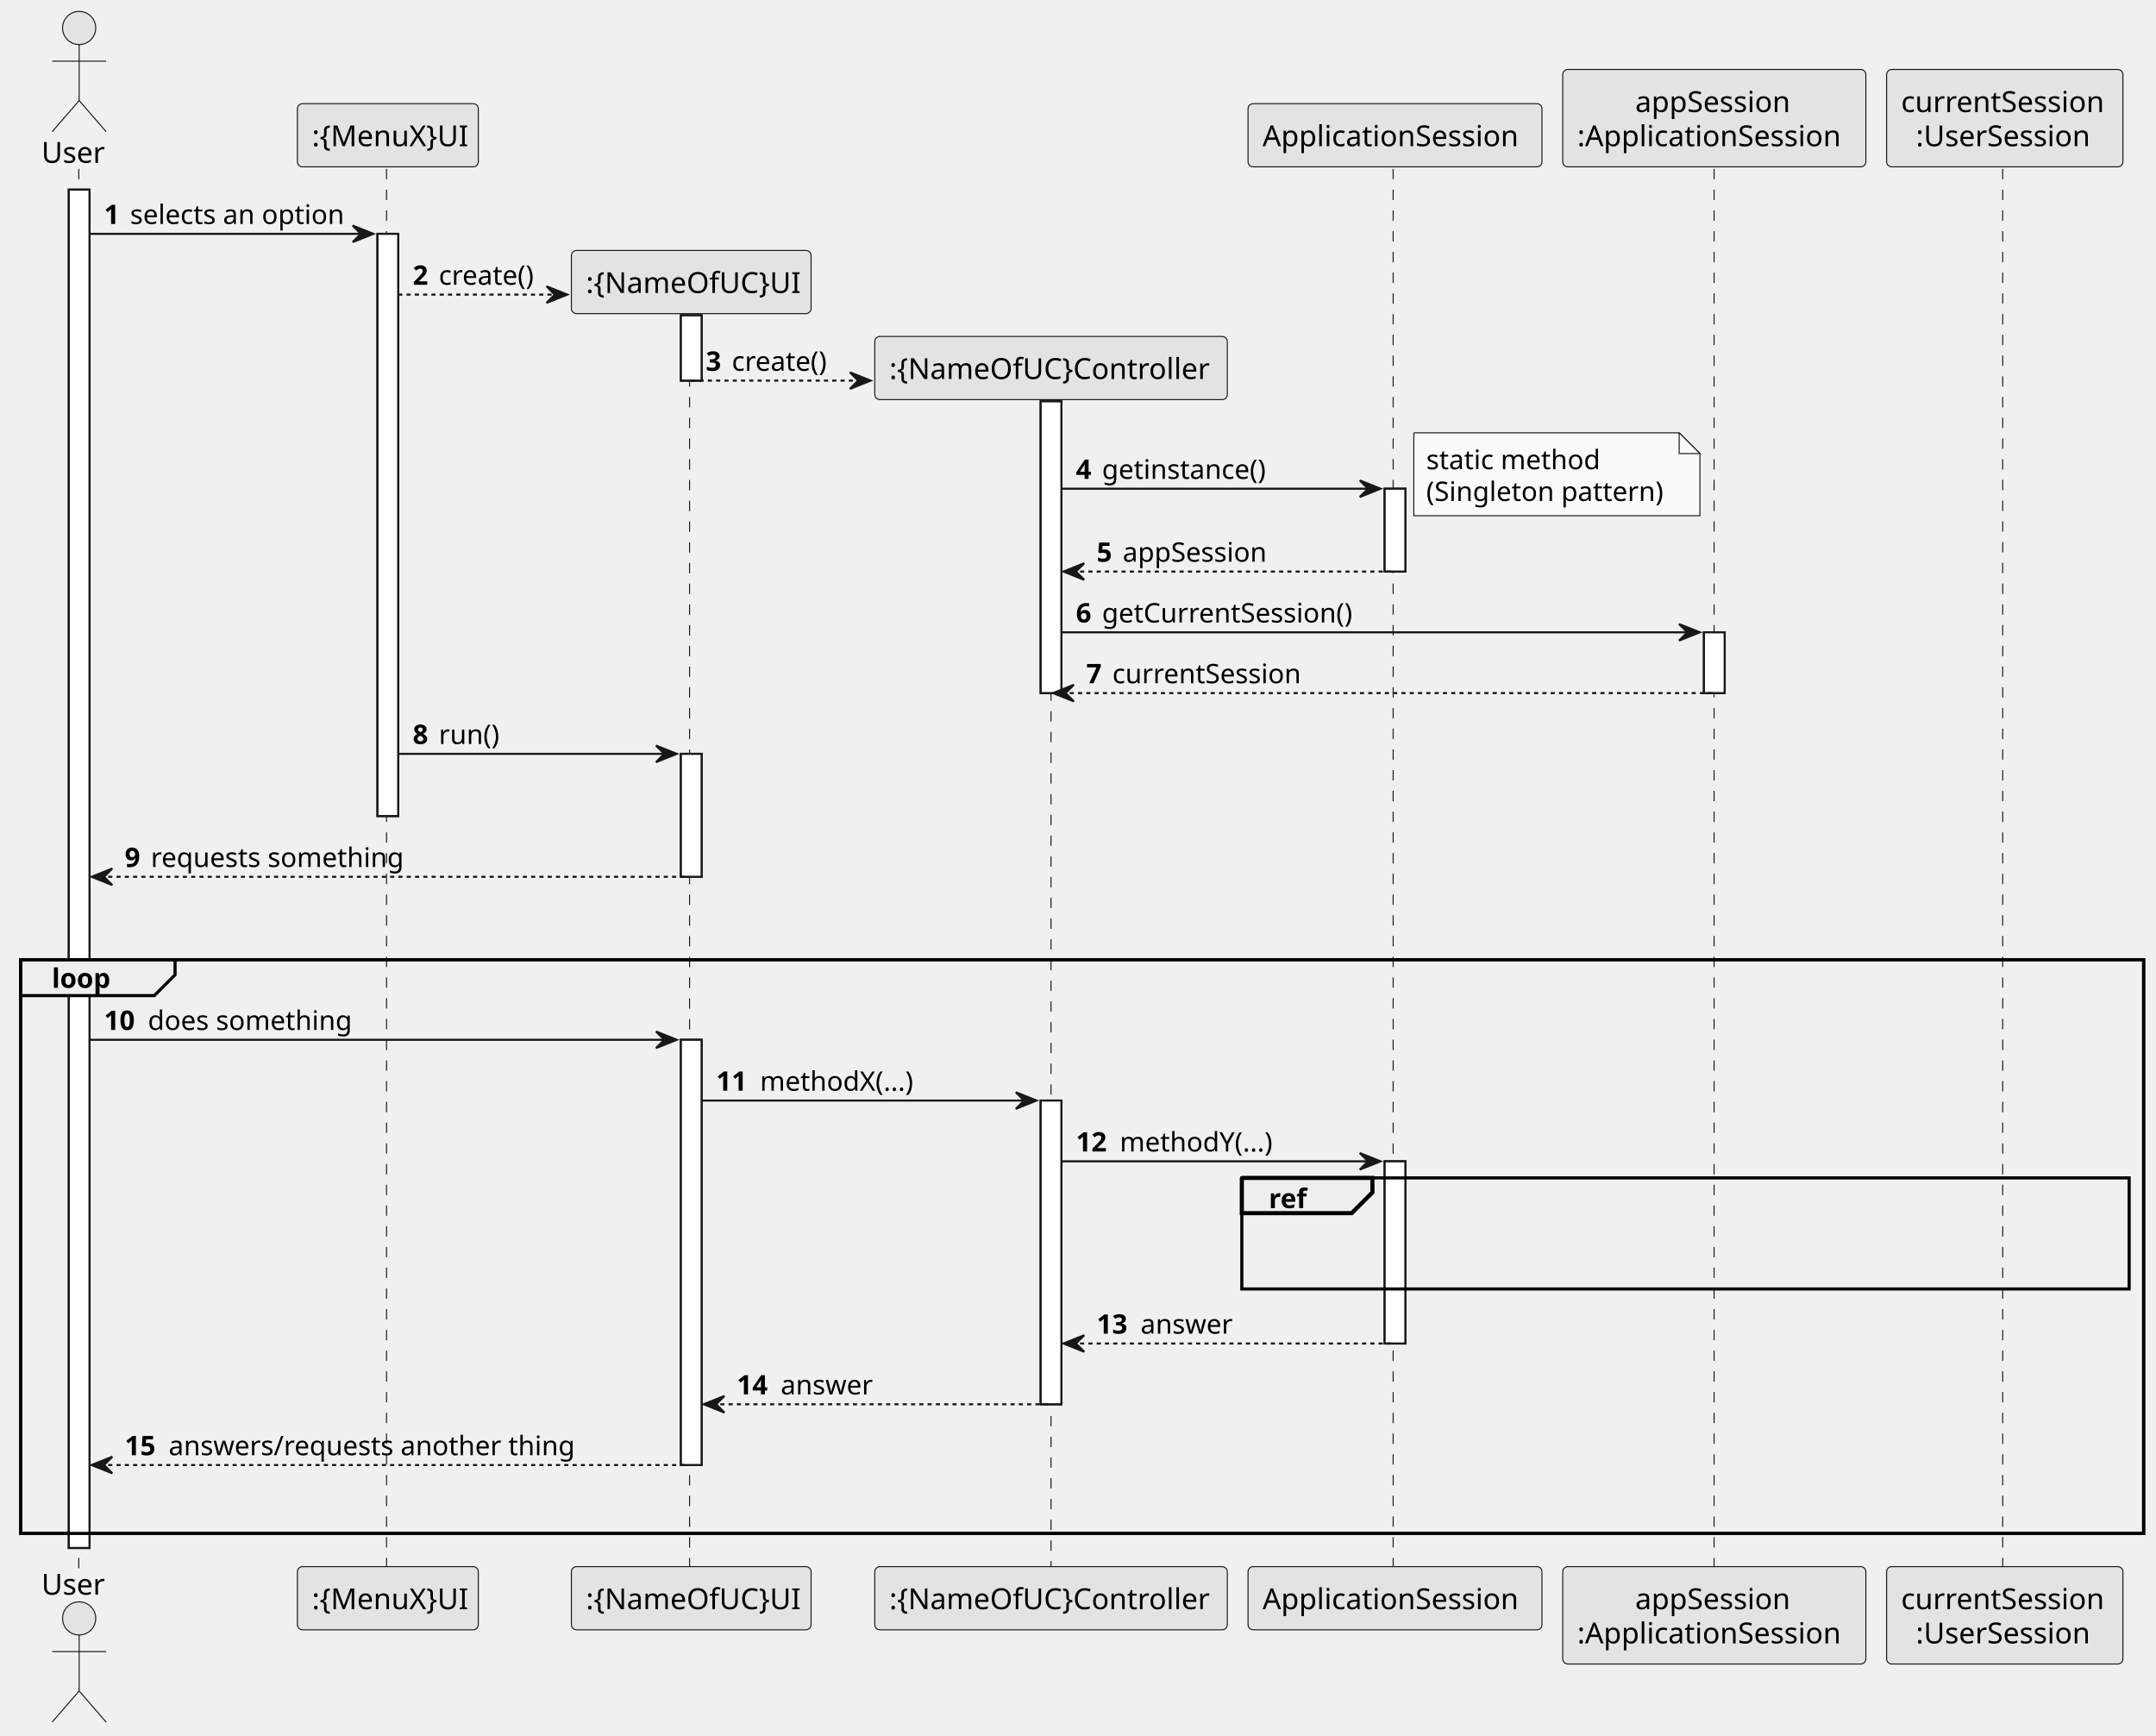
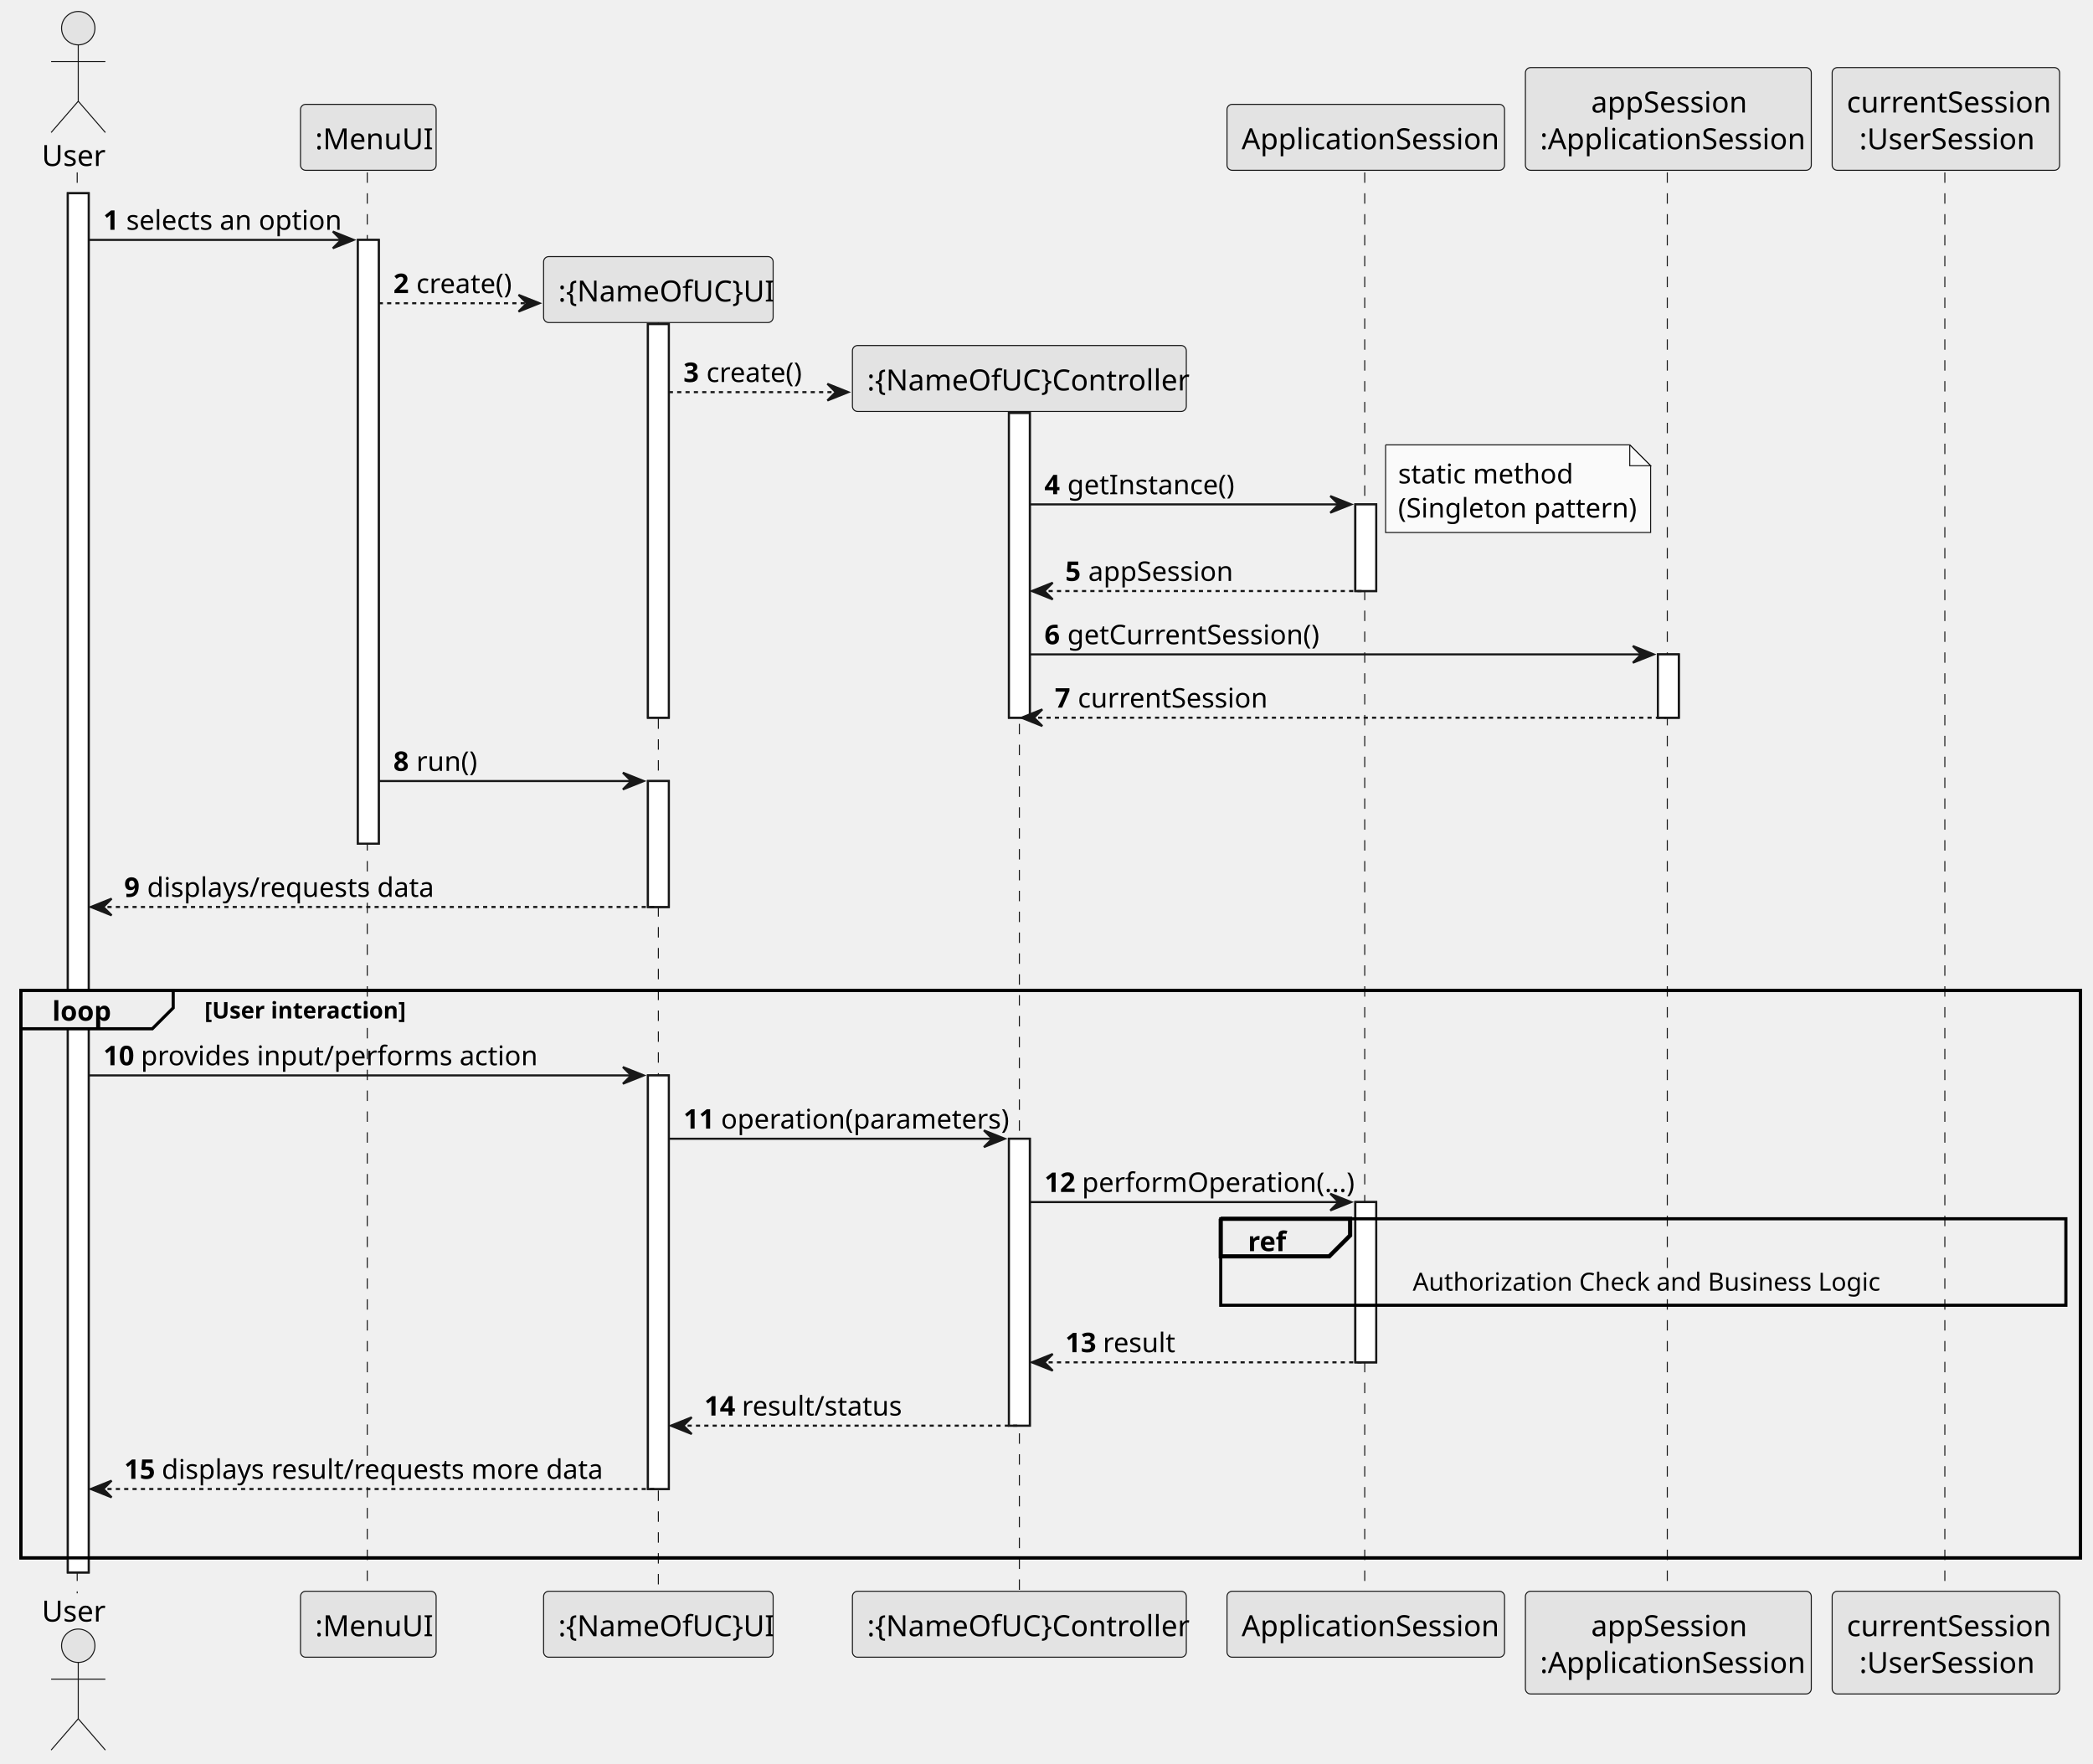
- <svg xmlns="http://www.w3.org/2000/svg" contentStyleType="text/css" height="837px" preserveAspectRatio="none" style="width:1040px;height:837px;background:#FFFFFF;" version="1.1" viewBox="0 0 1040 837" width="1040px" zoomAndPan="magnify">
+ <svg xmlns="http://www.w3.org/2000/svg" contentStyleType="text/css" height="845px" preserveAspectRatio="none" style="width:1003px;height:845px;background:#FFFFFF;" version="1.1" viewBox="0 0 1003 845" width="1003px" zoomAndPan="magnify">
  <defs />
  <g>
-     <rect fill="#FFFFFF" height="655.211" style="stroke:#181818;stroke-width:1.0;" width="10" x="33.183" y="91.488" />
-     <rect fill="#FFFFFF" height="280.84" style="stroke:#181818;stroke-width:1.0;" width="10" x="182.091" y="112.799" />
-     <rect fill="#FFFFFF" height="31.488" style="stroke:#181818;stroke-width:1.0;" width="10" x="328.438" y="152.109" />
-     <rect fill="#FFFFFF" height="59.31" style="stroke:#181818;stroke-width:1.0;" width="10" x="328.438" y="363.639" />
-     <rect fill="#FFFFFF" height="205.129" style="stroke:#181818;stroke-width:1.0;" width="10" x="328.438" y="501.57" />
-     <rect fill="#FFFFFF" height="140.731" style="stroke:#181818;stroke-width:1.0;" width="10" x="501.999" y="193.598" />
-     <rect fill="#FFFFFF" height="146.508" style="stroke:#181818;stroke-width:1.0;" width="10" x="501.999" y="530.881" />
-     <rect fill="#FFFFFF" height="39.966" style="stroke:#181818;stroke-width:1.0;" width="10" x="667.923" y="235.741" />
-     <rect fill="#FFFFFF" height="87.887" style="stroke:#181818;stroke-width:1.0;" width="10" x="667.923" y="560.191" />
-     <rect fill="#FFFFFF" height="29.311" style="stroke:#181818;stroke-width:1.0;" width="10" x="821.936" y="305.018" />
-     <rect fill="none" height="276.75" style="stroke:#000000;stroke-width:1.5;" width="1024.039" x="10" y="462.949" />
-     <line style="stroke:#181818;stroke-width:0.5;stroke-dasharray:5.0,5.0;" x1="38" x2="38" y1="81.488" y2="756.699" />
-     <line style="stroke:#181818;stroke-width:0.5;stroke-dasharray:5.0,5.0;" x1="186.457" x2="186.457" y1="81.488" y2="756.699" />
-     <line style="stroke:#181818;stroke-width:0.5;stroke-dasharray:5.0,5.0;" x1="332.627" x2="332.627" y1="151.543" y2="756.699" />
-     <line style="stroke:#181818;stroke-width:0.5;stroke-dasharray:5.0,5.0;" x1="506.974" x2="506.974" y1="193.031" y2="756.699" />
-     <line style="stroke:#181818;stroke-width:0.5;stroke-dasharray:5.0,5.0;" x1="672.024" x2="672.024" y1="81.488" y2="756.699" />
-     <line style="stroke:#181818;stroke-width:0.5;stroke-dasharray:5.0,5.0;" x1="826.822" x2="826.822" y1="81.488" y2="756.699" />
-     <line style="stroke:#181818;stroke-width:0.5;stroke-dasharray:5.0,5.0;" x1="966.05" x2="966.05" y1="81.488" y2="756.699" />
-     <text fill="#000000" font-family="sans-serif" font-size="14" lengthAdjust="spacing" textLength="30.365" x="20" y="78.535">User</text>
-     <ellipse cx="38.183" cy="13.5" fill="#E3E3E3" rx="8" ry="8" style="stroke:#181818;stroke-width:0.5;" />
-     <path d="M38.183,21.5 L38.183,48.5 M25.183,29.5 L51.183,29.5 M38.183,48.5 L25.183,63.5 M38.183,48.5 L51.183,63.5 " fill="none" style="stroke:#181818;stroke-width:0.5;" />
-     <text fill="#000000" font-family="sans-serif" font-size="14" lengthAdjust="spacing" textLength="30.365" x="20" y="769.234">User</text>
-     <ellipse cx="38.183" cy="780.688" fill="#E3E3E3" rx="8" ry="8" style="stroke:#181818;stroke-width:0.5;" />
-     <path d="M38.183,788.688 L38.183,815.688 M25.183,796.688 L51.183,796.688 M38.183,815.688 L25.183,830.688 M38.183,815.688 L51.183,830.688 " fill="none" style="stroke:#181818;stroke-width:0.5;" />
-     <rect fill="#E3E3E3" height="30.488" rx="2.5" ry="2.5" style="stroke:#181818;stroke-width:0.5;" width="87.268" x="143.457" y="50" />
-     <text fill="#000000" font-family="sans-serif" font-size="14" lengthAdjust="spacing" textLength="73.268" x="150.457" y="70.535">:{MenuX}UI</text>
-     <rect fill="#E3E3E3" height="30.488" rx="2.5" ry="2.5" style="stroke:#181818;stroke-width:0.5;" width="87.268" x="143.457" y="755.699" />
-     <text fill="#000000" font-family="sans-serif" font-size="14" lengthAdjust="spacing" textLength="73.268" x="150.457" y="776.234">:{MenuX}UI</text>
-     <rect fill="#E3E3E3" height="30.488" rx="2.5" ry="2.5" style="stroke:#181818;stroke-width:0.5;" width="115.623" x="275.627" y="755.699" />
-     <text fill="#000000" font-family="sans-serif" font-size="14" lengthAdjust="spacing" textLength="101.623" x="282.627" y="776.234">:{NameOfUC}UI</text>
-     <rect fill="#E3E3E3" height="30.488" rx="2.5" ry="2.5" style="stroke:#181818;stroke-width:0.5;" width="170.051" x="421.974" y="755.699" />
-     <text fill="#000000" font-family="sans-serif" font-size="14" lengthAdjust="spacing" textLength="156.051" x="428.974" y="776.234">:{NameOfUC}Controller</text>
-     <rect fill="#E3E3E3" height="30.488" rx="2.5" ry="2.5" style="stroke:#181818;stroke-width:0.5;" width="141.798" x="602.024" y="50" />
-     <text fill="#000000" font-family="sans-serif" font-size="14" lengthAdjust="spacing" textLength="127.798" x="609.024" y="70.535">ApplicationSession</text>
-     <rect fill="#E3E3E3" height="30.488" rx="2.5" ry="2.5" style="stroke:#181818;stroke-width:0.5;" width="141.798" x="602.024" y="755.699" />
-     <text fill="#000000" font-family="sans-serif" font-size="14" lengthAdjust="spacing" textLength="127.798" x="609.024" y="776.234">ApplicationSession</text>
-     <rect fill="#E3E3E3" height="46.977" rx="2.5" ry="2.5" style="stroke:#181818;stroke-width:0.5;" width="146.227" x="753.822" y="33.512" />
-     <text fill="#000000" font-family="sans-serif" font-size="14" lengthAdjust="spacing" textLength="76.303" x="788.785" y="54.047">appSession</text>
-     <text fill="#000000" font-family="sans-serif" font-size="14" lengthAdjust="spacing" textLength="132.227" x="760.822" y="70.535">:ApplicationSession</text>
-     <rect fill="#E3E3E3" height="46.977" rx="2.5" ry="2.5" style="stroke:#181818;stroke-width:0.5;" width="146.227" x="753.822" y="755.699" />
-     <text fill="#000000" font-family="sans-serif" font-size="14" lengthAdjust="spacing" textLength="76.303" x="788.785" y="776.234">appSession</text>
-     <text fill="#000000" font-family="sans-serif" font-size="14" lengthAdjust="spacing" textLength="132.227" x="760.822" y="792.723">:ApplicationSession</text>
-     <rect fill="#E3E3E3" height="46.977" rx="2.5" ry="2.5" style="stroke:#181818;stroke-width:0.5;" width="113.989" x="910.05" y="33.512" />
-     <text fill="#000000" font-family="sans-serif" font-size="14" lengthAdjust="spacing" textLength="99.989" x="917.05" y="54.047">currentSession</text>
-     <text fill="#000000" font-family="sans-serif" font-size="14" lengthAdjust="spacing" textLength="85.743" x="924.173" y="70.535">:UserSession</text>
-     <rect fill="#E3E3E3" height="46.977" rx="2.5" ry="2.5" style="stroke:#181818;stroke-width:0.5;" width="113.989" x="910.05" y="755.699" />
-     <text fill="#000000" font-family="sans-serif" font-size="14" lengthAdjust="spacing" textLength="99.989" x="917.05" y="776.234">currentSession</text>
-     <text fill="#000000" font-family="sans-serif" font-size="14" lengthAdjust="spacing" textLength="85.743" x="924.173" y="792.723">:UserSession</text>
-     <rect fill="#FFFFFF" height="655.211" style="stroke:#181818;stroke-width:1.0;" width="10" x="33.183" y="91.488" />
-     <rect fill="#FFFFFF" height="280.84" style="stroke:#181818;stroke-width:1.0;" width="10" x="182.091" y="112.799" />
-     <rect fill="#FFFFFF" height="31.488" style="stroke:#181818;stroke-width:1.0;" width="10" x="328.438" y="152.109" />
-     <rect fill="#FFFFFF" height="59.31" style="stroke:#181818;stroke-width:1.0;" width="10" x="328.438" y="363.639" />
-     <rect fill="#FFFFFF" height="205.129" style="stroke:#181818;stroke-width:1.0;" width="10" x="328.438" y="501.57" />
-     <rect fill="#FFFFFF" height="140.731" style="stroke:#181818;stroke-width:1.0;" width="10" x="501.999" y="193.598" />
-     <rect fill="#FFFFFF" height="146.508" style="stroke:#181818;stroke-width:1.0;" width="10" x="501.999" y="530.881" />
-     <rect fill="#FFFFFF" height="39.966" style="stroke:#181818;stroke-width:1.0;" width="10" x="667.923" y="235.741" />
-     <rect fill="#FFFFFF" height="87.887" style="stroke:#181818;stroke-width:1.0;" width="10" x="667.923" y="560.191" />
-     <rect fill="#FFFFFF" height="29.311" style="stroke:#181818;stroke-width:1.0;" width="10" x="821.936" y="305.018" />
-     <polygon fill="#181818" points="170.091,108.799,180.091,112.799,170.091,116.799,174.091,112.799" style="stroke:#181818;stroke-width:1.0;" />
-     <line style="stroke:#181818;stroke-width:1.0;" x1="43.183" x2="176.091" y1="112.799" y2="112.799" />
-     <text fill="#000000" font-family="sans-serif" font-size="13" font-weight="bold" lengthAdjust="spacing" textLength="8.576" x="50.183" y="108.057">1</text>
-     <text fill="#000000" font-family="sans-serif" font-size="13" lengthAdjust="spacing" textLength="107.332" x="62.758" y="108.057">selects an option</text>
-     <polygon fill="#181818" points="263.627,138.109,273.627,142.109,263.627,146.109,267.627,142.109" style="stroke:#181818;stroke-width:1.0;" />
-     <line style="stroke:#181818;stroke-width:1.0;stroke-dasharray:2.0,2.0;" x1="192.091" x2="269.627" y1="142.109" y2="142.109" />
-     <text fill="#000000" font-family="sans-serif" font-size="13" font-weight="bold" lengthAdjust="spacing" textLength="8.576" x="199.091" y="137.367">2</text>
-     <text fill="#000000" font-family="sans-serif" font-size="13" lengthAdjust="spacing" textLength="46.96" x="211.667" y="137.367">create()</text>
-     <rect fill="#E3E3E3" height="30.488" rx="2.5" ry="2.5" style="stroke:#181818;stroke-width:0.5;" width="115.623" x="275.627" y="120.799" />
-     <text fill="#000000" font-family="sans-serif" font-size="14" lengthAdjust="spacing" textLength="101.623" x="282.627" y="141.334">:{NameOfUC}UI</text>
-     <polygon fill="#181818" points="409.974,179.598,419.974,183.598,409.974,187.598,413.974,183.598" style="stroke:#181818;stroke-width:1.0;" />
-     <line style="stroke:#181818;stroke-width:1.0;stroke-dasharray:2.0,2.0;" x1="333.438" x2="415.974" y1="183.598" y2="183.598" />
-     <text fill="#000000" font-family="sans-serif" font-size="13" font-weight="bold" lengthAdjust="spacing" textLength="8.576" x="340.438" y="178.856">3</text>
-     <text fill="#000000" font-family="sans-serif" font-size="13" lengthAdjust="spacing" textLength="46.96" x="353.014" y="178.856">create()</text>
-     <rect fill="#E3E3E3" height="30.488" rx="2.5" ry="2.5" style="stroke:#181818;stroke-width:0.5;" width="170.051" x="421.974" y="162.287" />
-     <text fill="#000000" font-family="sans-serif" font-size="14" lengthAdjust="spacing" textLength="156.051" x="428.974" y="182.822">:{NameOfUC}Controller</text>
-     <polygon fill="#181818" points="655.923,231.741,665.923,235.741,655.923,239.741,659.923,235.741" style="stroke:#181818;stroke-width:1.0;" />
-     <line style="stroke:#181818;stroke-width:1.0;" x1="511.999" x2="661.923" y1="235.741" y2="235.741" />
-     <text fill="#000000" font-family="sans-serif" font-size="13" font-weight="bold" lengthAdjust="spacing" textLength="8.576" x="518.999" y="230.999">4</text>
-     <text fill="#000000" font-family="sans-serif" font-size="13" lengthAdjust="spacing" textLength="81.129" x="531.575" y="230.999">getinstance()</text>
-     <path d="M682,208.775 L682,248.775 L820,248.775 L820,218.775 L810,208.775 L682,208.775 " fill="#FAFAFA" style="stroke:#181818;stroke-width:0.5;" />
-     <path d="M810,208.775 L810,218.775 L820,218.775 L810,208.775 " fill="#FAFAFA" style="stroke:#181818;stroke-width:0.5;" />
-     <text fill="#000000" font-family="sans-serif" font-size="13" lengthAdjust="spacing" textLength="86.538" x="688" y="226.344">static method</text>
-     <text fill="#000000" font-family="sans-serif" font-size="13" lengthAdjust="spacing" textLength="117.133" x="688" y="241.654">(Singleton pattern)</text>
-     <polygon fill="#181818" points="522.999,271.707,512.999,275.707,522.999,279.707,518.999,275.707" style="stroke:#181818;stroke-width:1.0;" />
-     <line style="stroke:#181818;stroke-width:1.0;stroke-dasharray:2.0,2.0;" x1="516.999" x2="671.923" y1="275.707" y2="275.707" />
-     <text fill="#000000" font-family="sans-serif" font-size="13" font-weight="bold" lengthAdjust="spacing" textLength="8.576" x="528.999" y="270.965">5</text>
-     <text fill="#000000" font-family="sans-serif" font-size="13" lengthAdjust="spacing" textLength="70.853" x="541.575" y="270.965">appSession</text>
-     <polygon fill="#181818" points="809.936,301.018,819.936,305.018,809.936,309.018,813.936,305.018" style="stroke:#181818;stroke-width:1.0;" />
-     <line style="stroke:#181818;stroke-width:1.0;" x1="511.999" x2="815.936" y1="305.018" y2="305.018" />
-     <text fill="#000000" font-family="sans-serif" font-size="13" font-weight="bold" lengthAdjust="spacing" textLength="8.576" x="518.999" y="300.275">6</text>
-     <text fill="#000000" font-family="sans-serif" font-size="13" lengthAdjust="spacing" textLength="123.849" x="531.575" y="300.275">getCurrentSession()</text>
-     <polygon fill="#181818" points="517.999,330.328,507.999,334.328,517.999,338.328,513.999,334.328" style="stroke:#181818;stroke-width:1.0;" />
-     <line style="stroke:#181818;stroke-width:1.0;stroke-dasharray:2.0,2.0;" x1="511.999" x2="825.936" y1="334.328" y2="334.328" />
-     <text fill="#000000" font-family="sans-serif" font-size="13" font-weight="bold" lengthAdjust="spacing" textLength="8.576" x="523.999" y="329.586">7</text>
-     <text fill="#000000" font-family="sans-serif" font-size="13" lengthAdjust="spacing" textLength="92.847" x="536.575" y="329.586">currentSession</text>
-     <polygon fill="#181818" points="316.438,359.639,326.438,363.639,316.438,367.639,320.438,363.639" style="stroke:#181818;stroke-width:1.0;" />
-     <line style="stroke:#181818;stroke-width:1.0;" x1="192.091" x2="322.438" y1="363.639" y2="363.639" />
-     <text fill="#000000" font-family="sans-serif" font-size="13" font-weight="bold" lengthAdjust="spacing" textLength="8.576" x="199.091" y="358.897">8</text>
-     <text fill="#000000" font-family="sans-serif" font-size="13" lengthAdjust="spacing" textLength="29.91" x="211.667" y="358.897">run()</text>
-     <polygon fill="#181818" points="54.183,418.949,44.183,422.949,54.183,426.949,50.183,422.949" style="stroke:#181818;stroke-width:1.0;" />
-     <line style="stroke:#181818;stroke-width:1.0;stroke-dasharray:2.0,2.0;" x1="48.183" x2="332.438" y1="422.949" y2="422.949" />
-     <text fill="#000000" font-family="sans-serif" font-size="13" font-weight="bold" lengthAdjust="spacing" textLength="8.576" x="60.183" y="418.207">9</text>
-     <text fill="#000000" font-family="sans-serif" font-size="13" lengthAdjust="spacing" textLength="125.138" x="72.758" y="418.207">requests something</text>
-     <path d="M10,462.949 L84.447,462.949 L84.447,470.26 L74.447,480.26 L10,480.26 L10,462.949 " fill="#EEEEEE" style="stroke:#000000;stroke-width:1.5;" />
-     <rect fill="none" height="276.75" style="stroke:#000000;stroke-width:1.5;" width="1024.039" x="10" y="462.949" />
-     <text fill="#000000" font-family="sans-serif" font-size="13" font-weight="bold" lengthAdjust="spacing" textLength="29.447" x="25" y="476.518">loop</text>
-     <polygon fill="#181818" points="316.438,497.57,326.438,501.57,316.438,505.57,320.438,501.57" style="stroke:#181818;stroke-width:1.0;" />
-     <line style="stroke:#181818;stroke-width:1.0;" x1="43.183" x2="322.438" y1="501.57" y2="501.57" />
-     <text fill="#000000" font-family="sans-serif" font-size="13" font-weight="bold" lengthAdjust="spacing" textLength="17.151" x="50.183" y="496.828">10</text>
-     <text fill="#000000" font-family="sans-serif" font-size="13" lengthAdjust="spacing" textLength="101.004" x="71.334" y="496.828">does something</text>
-     <polygon fill="#181818" points="489.999,526.881,499.999,530.881,489.999,534.881,493.999,530.881" style="stroke:#181818;stroke-width:1.0;" />
-     <line style="stroke:#181818;stroke-width:1.0;" x1="338.438" x2="495.999" y1="530.881" y2="530.881" />
-     <text fill="#000000" font-family="sans-serif" font-size="13" font-weight="bold" lengthAdjust="spacing" textLength="17.151" x="345.438" y="526.139">11</text>
-     <text fill="#000000" font-family="sans-serif" font-size="13" lengthAdjust="spacing" textLength="77.41" x="366.589" y="526.139">methodX(...)</text>
-     <polygon fill="#181818" points="655.923,556.191,665.923,560.191,655.923,564.191,659.923,560.191" style="stroke:#181818;stroke-width:1.0;" />
-     <line style="stroke:#181818;stroke-width:1.0;" x1="511.999" x2="661.923" y1="560.191" y2="560.191" />
-     <text fill="#000000" font-family="sans-serif" font-size="13" font-weight="bold" lengthAdjust="spacing" textLength="17.151" x="518.999" y="555.449">12</text>
-     <text fill="#000000" font-family="sans-serif" font-size="13" lengthAdjust="spacing" textLength="77.372" x="540.15" y="555.449">methodY(...)</text>
-     <rect fill="none" height="53.576" style="stroke:#000000;stroke-width:1.5;" width="428.015" x="599.024" y="568.191" />
-     <path d="M599.024,568.191 L662.024,568.191 L662.024,575.191 L652.024,585.191 L599.024,585.191 L599.024,568.191 " fill="#EEEEEE" style="stroke:#000000;stroke-width:2.0;" />
-     <text fill="#000000" font-family="sans-serif" font-size="13" font-weight="bold" lengthAdjust="spacing" textLength="18.916" x="612.024" y="582.76">ref</text>
-     <text fill="#000000" font-family="sans-serif" font-size="12" lengthAdjust="spacing" textLength="3.797" x="811.133" y="600.793"> </text>
-     <text fill="#000000" font-family="sans-serif" font-size="12" lengthAdjust="spacing" textLength="3.797" x="811.133" y="614.926"> </text>
-     <polygon fill="#181818" points="522.999,644.078,512.999,648.078,522.999,652.078,518.999,648.078" style="stroke:#181818;stroke-width:1.0;" />
-     <line style="stroke:#181818;stroke-width:1.0;stroke-dasharray:2.0,2.0;" x1="516.999" x2="671.923" y1="648.078" y2="648.078" />
-     <text fill="#000000" font-family="sans-serif" font-size="13" font-weight="bold" lengthAdjust="spacing" textLength="17.151" x="528.999" y="643.336">13</text>
-     <text fill="#000000" font-family="sans-serif" font-size="13" lengthAdjust="spacing" textLength="44.453" x="550.15" y="643.336">answer</text>
-     <polygon fill="#181818" points="349.438,673.389,339.438,677.389,349.438,681.389,345.438,677.389" style="stroke:#181818;stroke-width:1.0;" />
-     <line style="stroke:#181818;stroke-width:1.0;stroke-dasharray:2.0,2.0;" x1="343.438" x2="505.999" y1="677.389" y2="677.389" />
-     <text fill="#000000" font-family="sans-serif" font-size="13" font-weight="bold" lengthAdjust="spacing" textLength="17.151" x="355.438" y="672.646">14</text>
-     <text fill="#000000" font-family="sans-serif" font-size="13" lengthAdjust="spacing" textLength="44.453" x="376.589" y="672.646">answer</text>
-     <polygon fill="#181818" points="54.183,702.699,44.183,706.699,54.183,710.699,50.183,706.699" style="stroke:#181818;stroke-width:1.0;" />
-     <line style="stroke:#181818;stroke-width:1.0;stroke-dasharray:2.0,2.0;" x1="48.183" x2="332.438" y1="706.699" y2="706.699" />
-     <text fill="#000000" font-family="sans-serif" font-size="13" font-weight="bold" lengthAdjust="spacing" textLength="17.151" x="60.183" y="701.957">15</text>
-     <text fill="#000000" font-family="sans-serif" font-size="13" lengthAdjust="spacing" textLength="201.881" x="81.334" y="701.957">answers/requests another thing</text>
+     <rect fill="#FFFFFF" height="660.938" style="stroke:#181818;stroke-width:1.0;" width="10" x="32.5" y="92.609" />
+     <rect fill="#FFFFFF" height="289.328" style="stroke:#181818;stroke-width:1.0;" width="10" x="171.5" y="114.961" />
+     <rect fill="#FFFFFF" height="188.625" style="stroke:#181818;stroke-width:1.0;" width="10" x="310.5" y="155.312" />
+     <rect fill="#FFFFFF" height="60.352" style="stroke:#181818;stroke-width:1.0;" width="10" x="310.5" y="374.289" />
+     <rect fill="#FFFFFF" height="198.203" style="stroke:#181818;stroke-width:1.0;" width="10" x="310.5" y="515.344" />
+     <rect fill="#FFFFFF" height="146.016" style="stroke:#181818;stroke-width:1.0;" width="10" x="483.5" y="197.922" />
+     <rect fill="#FFFFFF" height="137.5" style="stroke:#181818;stroke-width:1.0;" width="10" x="483.5" y="545.695" />
+     <rect fill="#FFFFFF" height="41.527" style="stroke:#181818;stroke-width:1.0;" width="10" x="649.5" y="241.707" />
+     <rect fill="#FFFFFF" height="76.797" style="stroke:#181818;stroke-width:1.0;" width="10" x="649.5" y="576.047" />
+     <rect fill="#FFFFFF" height="30.352" style="stroke:#181818;stroke-width:1.0;" width="10" x="794.5" y="313.586" />
+     <rect fill="none" height="271.906" style="stroke:#000000;stroke-width:1.5;" width="987" x="10" y="474.641" />
+     <line style="stroke:#181818;stroke-width:0.5;stroke-dasharray:5.0,5.0;" x1="37" x2="37" y1="82.609" y2="763.547" />
+     <line style="stroke:#181818;stroke-width:0.5;stroke-dasharray:5.0,5.0;" x1="176" x2="176" y1="82.609" y2="763.547" />
+     <line style="stroke:#181818;stroke-width:0.5;stroke-dasharray:5.0,5.0;" x1="315.5" x2="315.5" y1="154.266" y2="763.547" />
+     <line style="stroke:#181818;stroke-width:0.5;stroke-dasharray:5.0,5.0;" x1="488.5" x2="488.5" y1="196.875" y2="763.547" />
+     <line style="stroke:#181818;stroke-width:0.5;stroke-dasharray:5.0,5.0;" x1="654" x2="654" y1="82.609" y2="763.547" />
+     <line style="stroke:#181818;stroke-width:0.5;stroke-dasharray:5.0,5.0;" x1="799" x2="799" y1="82.609" y2="763.547" />
+     <line style="stroke:#181818;stroke-width:0.5;stroke-dasharray:5.0,5.0;" x1="932" x2="932" y1="82.609" y2="763.547" />
+     <text fill="#000000" font-family="sans-serif" font-size="14" lengthAdjust="spacing" textLength="29" x="20" y="79.533">User</text>
+     <ellipse cx="37.5" cy="13.5" fill="#E3E3E3" rx="8" ry="8" style="stroke:#181818;stroke-width:0.5;" />
+     <path d="M37.5,21.5 L37.5,48.5 M24.5,29.5 L50.5,29.5 M37.5,48.5 L24.5,63.5 M37.5,48.5 L50.5,63.5 " fill="none" style="stroke:#181818;stroke-width:0.5;" />
+     <text fill="#000000" font-family="sans-serif" font-size="14" lengthAdjust="spacing" textLength="29" x="20" y="777.08">User</text>
+     <ellipse cx="37.5" cy="788.656" fill="#E3E3E3" rx="8" ry="8" style="stroke:#181818;stroke-width:0.5;" />
+     <path d="M37.5,796.656 L37.5,823.656 M24.5,804.656 L50.5,804.656 M37.5,823.656 L24.5,838.656 M37.5,823.656 L50.5,838.656 " fill="none" style="stroke:#181818;stroke-width:0.5;" />
+     <rect fill="#E3E3E3" height="31.609" rx="2.5" ry="2.5" style="stroke:#181818;stroke-width:0.5;" width="65" x="144" y="50" />
+     <text fill="#000000" font-family="sans-serif" font-size="14" lengthAdjust="spacing" textLength="51" x="151" y="71.533">:MenuUI</text>
+     <rect fill="#E3E3E3" height="31.609" rx="2.5" ry="2.5" style="stroke:#181818;stroke-width:0.5;" width="65" x="144" y="762.547" />
+     <text fill="#000000" font-family="sans-serif" font-size="14" lengthAdjust="spacing" textLength="51" x="151" y="784.08">:MenuUI</text>
+     <rect fill="#E3E3E3" height="31.609" rx="2.5" ry="2.5" style="stroke:#181818;stroke-width:0.5;" width="110" x="260.5" y="762.547" />
+     <text fill="#000000" font-family="sans-serif" font-size="14" lengthAdjust="spacing" textLength="96" x="267.5" y="784.08">:{NameOfUC}UI</text>
+     <rect fill="#E3E3E3" height="31.609" rx="2.5" ry="2.5" style="stroke:#181818;stroke-width:0.5;" width="160" x="408.5" y="762.547" />
+     <text fill="#000000" font-family="sans-serif" font-size="14" lengthAdjust="spacing" textLength="146" x="415.5" y="784.08">:{NameOfUC}Controller</text>
+     <rect fill="#E3E3E3" height="31.609" rx="2.5" ry="2.5" style="stroke:#181818;stroke-width:0.5;" width="133" x="588" y="50" />
+     <text fill="#000000" font-family="sans-serif" font-size="14" lengthAdjust="spacing" textLength="119" x="595" y="71.533">ApplicationSession</text>
+     <rect fill="#E3E3E3" height="31.609" rx="2.5" ry="2.5" style="stroke:#181818;stroke-width:0.5;" width="133" x="588" y="762.547" />
+     <text fill="#000000" font-family="sans-serif" font-size="14" lengthAdjust="spacing" textLength="119" x="595" y="784.08">ApplicationSession</text>
+     <rect fill="#E3E3E3" height="49.219" rx="2.5" ry="2.5" style="stroke:#181818;stroke-width:0.5;" width="137" x="731" y="32.391" />
+     <text fill="#000000" font-family="sans-serif" font-size="14" lengthAdjust="spacing" textLength="74" x="762.5" y="53.924">appSession</text>
+     <text fill="#000000" font-family="sans-serif" font-size="14" lengthAdjust="spacing" textLength="123" x="738" y="71.533">:ApplicationSession</text>
+     <rect fill="#E3E3E3" height="49.219" rx="2.5" ry="2.5" style="stroke:#181818;stroke-width:0.5;" width="137" x="731" y="762.547" />
+     <text fill="#000000" font-family="sans-serif" font-size="14" lengthAdjust="spacing" textLength="74" x="762.5" y="784.08">appSession</text>
+     <text fill="#000000" font-family="sans-serif" font-size="14" lengthAdjust="spacing" textLength="123" x="738" y="801.689">:ApplicationSession</text>
+     <rect fill="#E3E3E3" height="49.219" rx="2.5" ry="2.5" style="stroke:#181818;stroke-width:0.5;" width="109" x="878" y="32.391" />
+     <text fill="#000000" font-family="sans-serif" font-size="14" lengthAdjust="spacing" textLength="95" x="885" y="53.924">currentSession</text>
+     <text fill="#000000" font-family="sans-serif" font-size="14" lengthAdjust="spacing" textLength="83" x="891" y="71.533">:UserSession</text>
+     <rect fill="#E3E3E3" height="49.219" rx="2.5" ry="2.5" style="stroke:#181818;stroke-width:0.5;" width="109" x="878" y="762.547" />
+     <text fill="#000000" font-family="sans-serif" font-size="14" lengthAdjust="spacing" textLength="95" x="885" y="784.08">currentSession</text>
+     <text fill="#000000" font-family="sans-serif" font-size="14" lengthAdjust="spacing" textLength="83" x="891" y="801.689">:UserSession</text>
+     <rect fill="#FFFFFF" height="660.938" style="stroke:#181818;stroke-width:1.0;" width="10" x="32.5" y="92.609" />
+     <rect fill="#FFFFFF" height="289.328" style="stroke:#181818;stroke-width:1.0;" width="10" x="171.5" y="114.961" />
+     <rect fill="#FFFFFF" height="188.625" style="stroke:#181818;stroke-width:1.0;" width="10" x="310.5" y="155.312" />
+     <rect fill="#FFFFFF" height="60.352" style="stroke:#181818;stroke-width:1.0;" width="10" x="310.5" y="374.289" />
+     <rect fill="#FFFFFF" height="198.203" style="stroke:#181818;stroke-width:1.0;" width="10" x="310.5" y="515.344" />
+     <rect fill="#FFFFFF" height="146.016" style="stroke:#181818;stroke-width:1.0;" width="10" x="483.5" y="197.922" />
+     <rect fill="#FFFFFF" height="137.5" style="stroke:#181818;stroke-width:1.0;" width="10" x="483.5" y="545.695" />
+     <rect fill="#FFFFFF" height="41.527" style="stroke:#181818;stroke-width:1.0;" width="10" x="649.5" y="241.707" />
+     <rect fill="#FFFFFF" height="76.797" style="stroke:#181818;stroke-width:1.0;" width="10" x="649.5" y="576.047" />
+     <rect fill="#FFFFFF" height="30.352" style="stroke:#181818;stroke-width:1.0;" width="10" x="794.5" y="313.586" />
+     <polygon fill="#181818" points="159.5,110.961,169.5,114.961,159.5,118.961,163.5,114.961" style="stroke:#181818;stroke-width:1.0;" />
+     <line style="stroke:#181818;stroke-width:1.0;" x1="42.5" x2="165.5" y1="114.961" y2="114.961" />
+     <text fill="#000000" font-family="sans-serif" font-size="13" font-weight="bold" lengthAdjust="spacing" textLength="7" x="49.5" y="110.105">1</text>
+     <text fill="#000000" font-family="sans-serif" font-size="13" lengthAdjust="spacing" textLength="99" x="60.5" y="110.105">selects an option</text>
+     <polygon fill="#181818" points="248.5,141.312,258.5,145.312,248.5,149.312,252.5,145.312" style="stroke:#181818;stroke-width:1.0;" />
+     <line style="stroke:#181818;stroke-width:1.0;stroke-dasharray:2.0,2.0;" x1="181.5" x2="254.5" y1="145.312" y2="145.312" />
+     <text fill="#000000" font-family="sans-serif" font-size="13" font-weight="bold" lengthAdjust="spacing" textLength="7" x="188.5" y="140.456">2</text>
+     <text fill="#000000" font-family="sans-serif" font-size="13" lengthAdjust="spacing" textLength="44" x="199.5" y="140.456">create()</text>
+     <rect fill="#E3E3E3" height="31.609" rx="2.5" ry="2.5" style="stroke:#181818;stroke-width:0.5;" width="110" x="260.5" y="122.961" />
+     <text fill="#000000" font-family="sans-serif" font-size="14" lengthAdjust="spacing" textLength="96" x="267.5" y="144.494">:{NameOfUC}UI</text>
+     <polygon fill="#181818" points="396.5,183.922,406.5,187.922,396.5,191.922,400.5,187.922" style="stroke:#181818;stroke-width:1.0;" />
+     <line style="stroke:#181818;stroke-width:1.0;stroke-dasharray:2.0,2.0;" x1="320.5" x2="402.5" y1="187.922" y2="187.922" />
+     <text fill="#000000" font-family="sans-serif" font-size="13" font-weight="bold" lengthAdjust="spacing" textLength="7" x="327.5" y="183.065">3</text>
+     <text fill="#000000" font-family="sans-serif" font-size="13" lengthAdjust="spacing" textLength="44" x="338.5" y="183.065">create()</text>
+     <rect fill="#E3E3E3" height="31.609" rx="2.5" ry="2.5" style="stroke:#181818;stroke-width:0.5;" width="160" x="408.5" y="165.57" />
+     <text fill="#000000" font-family="sans-serif" font-size="14" lengthAdjust="spacing" textLength="146" x="415.5" y="187.103">:{NameOfUC}Controller</text>
+     <polygon fill="#181818" points="637.5,237.707,647.5,241.707,637.5,245.707,641.5,241.707" style="stroke:#181818;stroke-width:1.0;" />
+     <line style="stroke:#181818;stroke-width:1.0;" x1="493.5" x2="643.5" y1="241.707" y2="241.707" />
+     <text fill="#000000" font-family="sans-serif" font-size="13" font-weight="bold" lengthAdjust="spacing" textLength="7" x="500.5" y="236.851">4</text>
+     <text fill="#000000" font-family="sans-serif" font-size="13" lengthAdjust="spacing" textLength="75" x="511.5" y="236.851">getInstance()</text>
+     <path d="M664,213.18 L664,255.18 L791,255.18 L791,223.18 L781,213.18 L664,213.18 " fill="#FAFAFA" style="stroke:#181818;stroke-width:0.5;" />
+     <path d="M781,213.18 L781,223.18 L791,223.18 L781,213.18 " fill="#FAFAFA" style="stroke:#181818;stroke-width:0.5;" />
+     <text fill="#000000" font-family="sans-serif" font-size="13" lengthAdjust="spacing" textLength="79" x="670" y="231.675">static method</text>
+     <text fill="#000000" font-family="sans-serif" font-size="13" lengthAdjust="spacing" textLength="106" x="670" y="248.026">(Singleton pattern)</text>
+     <polygon fill="#181818" points="504.5,279.234,494.5,283.234,504.5,287.234,500.5,283.234" style="stroke:#181818;stroke-width:1.0;" />
+     <line style="stroke:#181818;stroke-width:1.0;stroke-dasharray:2.0,2.0;" x1="498.5" x2="653.5" y1="283.234" y2="283.234" />
+     <text fill="#000000" font-family="sans-serif" font-size="13" font-weight="bold" lengthAdjust="spacing" textLength="7" x="510.5" y="278.378">5</text>
+     <text fill="#000000" font-family="sans-serif" font-size="13" lengthAdjust="spacing" textLength="68" x="521.5" y="278.378">appSession</text>
+     <polygon fill="#181818" points="782.5,309.586,792.5,313.586,782.5,317.586,786.5,313.586" style="stroke:#181818;stroke-width:1.0;" />
+     <line style="stroke:#181818;stroke-width:1.0;" x1="493.5" x2="788.5" y1="313.586" y2="313.586" />
+     <text fill="#000000" font-family="sans-serif" font-size="13" font-weight="bold" lengthAdjust="spacing" textLength="7" x="500.5" y="308.729">6</text>
+     <text fill="#000000" font-family="sans-serif" font-size="13" lengthAdjust="spacing" textLength="115" x="511.5" y="308.729">getCurrentSession()</text>
+     <polygon fill="#181818" points="499.5,339.938,489.5,343.938,499.5,347.938,495.5,343.938" style="stroke:#181818;stroke-width:1.0;" />
+     <line style="stroke:#181818;stroke-width:1.0;stroke-dasharray:2.0,2.0;" x1="493.5" x2="798.5" y1="343.938" y2="343.938" />
+     <text fill="#000000" font-family="sans-serif" font-size="13" font-weight="bold" lengthAdjust="spacing" textLength="7" x="505.5" y="339.081">7</text>
+     <text fill="#000000" font-family="sans-serif" font-size="13" lengthAdjust="spacing" textLength="87" x="516.5" y="339.081">currentSession</text>
+     <polygon fill="#181818" points="298.5,370.289,308.5,374.289,298.5,378.289,302.5,374.289" style="stroke:#181818;stroke-width:1.0;" />
+     <line style="stroke:#181818;stroke-width:1.0;" x1="181.5" x2="304.5" y1="374.289" y2="374.289" />
+     <text fill="#000000" font-family="sans-serif" font-size="13" font-weight="bold" lengthAdjust="spacing" textLength="7" x="188.5" y="369.433">8</text>
+     <text fill="#000000" font-family="sans-serif" font-size="13" lengthAdjust="spacing" textLength="26" x="199.5" y="369.433">run()</text>
+     <polygon fill="#181818" points="53.5,430.641,43.5,434.641,53.5,438.641,49.5,434.641" style="stroke:#181818;stroke-width:1.0;" />
+     <line style="stroke:#181818;stroke-width:1.0;stroke-dasharray:2.0,2.0;" x1="47.5" x2="314.5" y1="434.641" y2="434.641" />
+     <text fill="#000000" font-family="sans-serif" font-size="13" font-weight="bold" lengthAdjust="spacing" textLength="7" x="59.5" y="429.784">9</text>
+     <text fill="#000000" font-family="sans-serif" font-size="13" lengthAdjust="spacing" textLength="131" x="70.5" y="429.784">displays/requests data</text>
+     <path d="M10,474.641 L83,474.641 L83,482.992 L73,492.992 L10,492.992 L10,474.641 " fill="#EEEEEE" style="stroke:#000000;stroke-width:1.5;" />
+     <rect fill="none" height="271.906" style="stroke:#000000;stroke-width:1.5;" width="987" x="10" y="474.641" />
+     <text fill="#000000" font-family="sans-serif" font-size="13" font-weight="bold" lengthAdjust="spacing" textLength="28" x="25" y="489.136">loop</text>
+     <text fill="#000000" font-family="sans-serif" font-size="11" font-weight="bold" lengthAdjust="spacing" textLength="96" x="98" y="488.06">[User interaction]</text>
+     <polygon fill="#181818" points="298.5,511.344,308.5,515.344,298.5,519.344,302.5,515.344" style="stroke:#181818;stroke-width:1.0;" />
+     <line style="stroke:#181818;stroke-width:1.0;" x1="42.5" x2="304.5" y1="515.344" y2="515.344" />
+     <text fill="#000000" font-family="sans-serif" font-size="13" font-weight="bold" lengthAdjust="spacing" textLength="14" x="49.5" y="510.487">10</text>
+     <text fill="#000000" font-family="sans-serif" font-size="13" lengthAdjust="spacing" textLength="172" x="67.5" y="510.487">provides input/performs action</text>
+     <polygon fill="#181818" points="471.5,541.695,481.5,545.695,471.5,549.695,475.5,545.695" style="stroke:#181818;stroke-width:1.0;" />
+     <line style="stroke:#181818;stroke-width:1.0;" x1="320.5" x2="477.5" y1="545.695" y2="545.695" />
+     <text fill="#000000" font-family="sans-serif" font-size="13" font-weight="bold" lengthAdjust="spacing" textLength="14" x="327.5" y="540.839">11</text>
+     <text fill="#000000" font-family="sans-serif" font-size="13" lengthAdjust="spacing" textLength="126" x="345.5" y="540.839">operation(parameters)</text>
+     <polygon fill="#181818" points="637.5,572.047,647.5,576.047,637.5,580.047,641.5,576.047" style="stroke:#181818;stroke-width:1.0;" />
+     <line style="stroke:#181818;stroke-width:1.0;" x1="493.5" x2="643.5" y1="576.047" y2="576.047" />
+     <text fill="#000000" font-family="sans-serif" font-size="13" font-weight="bold" lengthAdjust="spacing" textLength="14" x="500.5" y="571.19">12</text>
+     <text fill="#000000" font-family="sans-serif" font-size="13" lengthAdjust="spacing" textLength="119" x="518.5" y="571.19">performOperation(...)</text>
+     <rect fill="none" height="41.445" style="stroke:#000000;stroke-width:1.5;" width="405" x="585" y="584.047" />
+     <path d="M585,584.047 L647,584.047 L647,592.047 L637,602.047 L585,602.047 L585,584.047 " fill="#EEEEEE" style="stroke:#000000;stroke-width:2.0;" />
+     <text fill="#000000" font-family="sans-serif" font-size="13" font-weight="bold" lengthAdjust="spacing" textLength="17" x="598" y="599.542">ref</text>
+     <text fill="#000000" font-family="sans-serif" font-size="12" lengthAdjust="spacing" textLength="221" x="677" y="618.504">Authorization Check and Business Logic</text>
+     <polygon fill="#181818" points="504.5,648.844,494.5,652.844,504.5,656.844,500.5,652.844" style="stroke:#181818;stroke-width:1.0;" />
+     <line style="stroke:#181818;stroke-width:1.0;stroke-dasharray:2.0,2.0;" x1="498.5" x2="653.5" y1="652.844" y2="652.844" />
+     <text fill="#000000" font-family="sans-serif" font-size="13" font-weight="bold" lengthAdjust="spacing" textLength="14" x="510.5" y="647.987">13</text>
+     <text fill="#000000" font-family="sans-serif" font-size="13" lengthAdjust="spacing" textLength="32" x="528.5" y="647.987">result</text>
+     <polygon fill="#181818" points="331.5,679.195,321.5,683.195,331.5,687.195,327.5,683.195" style="stroke:#181818;stroke-width:1.0;" />
+     <line style="stroke:#181818;stroke-width:1.0;stroke-dasharray:2.0,2.0;" x1="325.5" x2="487.5" y1="683.195" y2="683.195" />
+     <text fill="#000000" font-family="sans-serif" font-size="13" font-weight="bold" lengthAdjust="spacing" textLength="14" x="337.5" y="678.339">14</text>
+     <text fill="#000000" font-family="sans-serif" font-size="13" lengthAdjust="spacing" textLength="72" x="355.5" y="678.339">result/status</text>
+     <polygon fill="#181818" points="53.5,709.547,43.5,713.547,53.5,717.547,49.5,713.547" style="stroke:#181818;stroke-width:1.0;" />
+     <line style="stroke:#181818;stroke-width:1.0;stroke-dasharray:2.0,2.0;" x1="47.5" x2="314.5" y1="713.547" y2="713.547" />
+     <text fill="#000000" font-family="sans-serif" font-size="13" font-weight="bold" lengthAdjust="spacing" textLength="14" x="59.5" y="708.69">15</text>
+     <text fill="#000000" font-family="sans-serif" font-size="13" lengthAdjust="spacing" textLength="200" x="77.5" y="708.69">displays result/requests more data</text>
  </g>
</svg>
